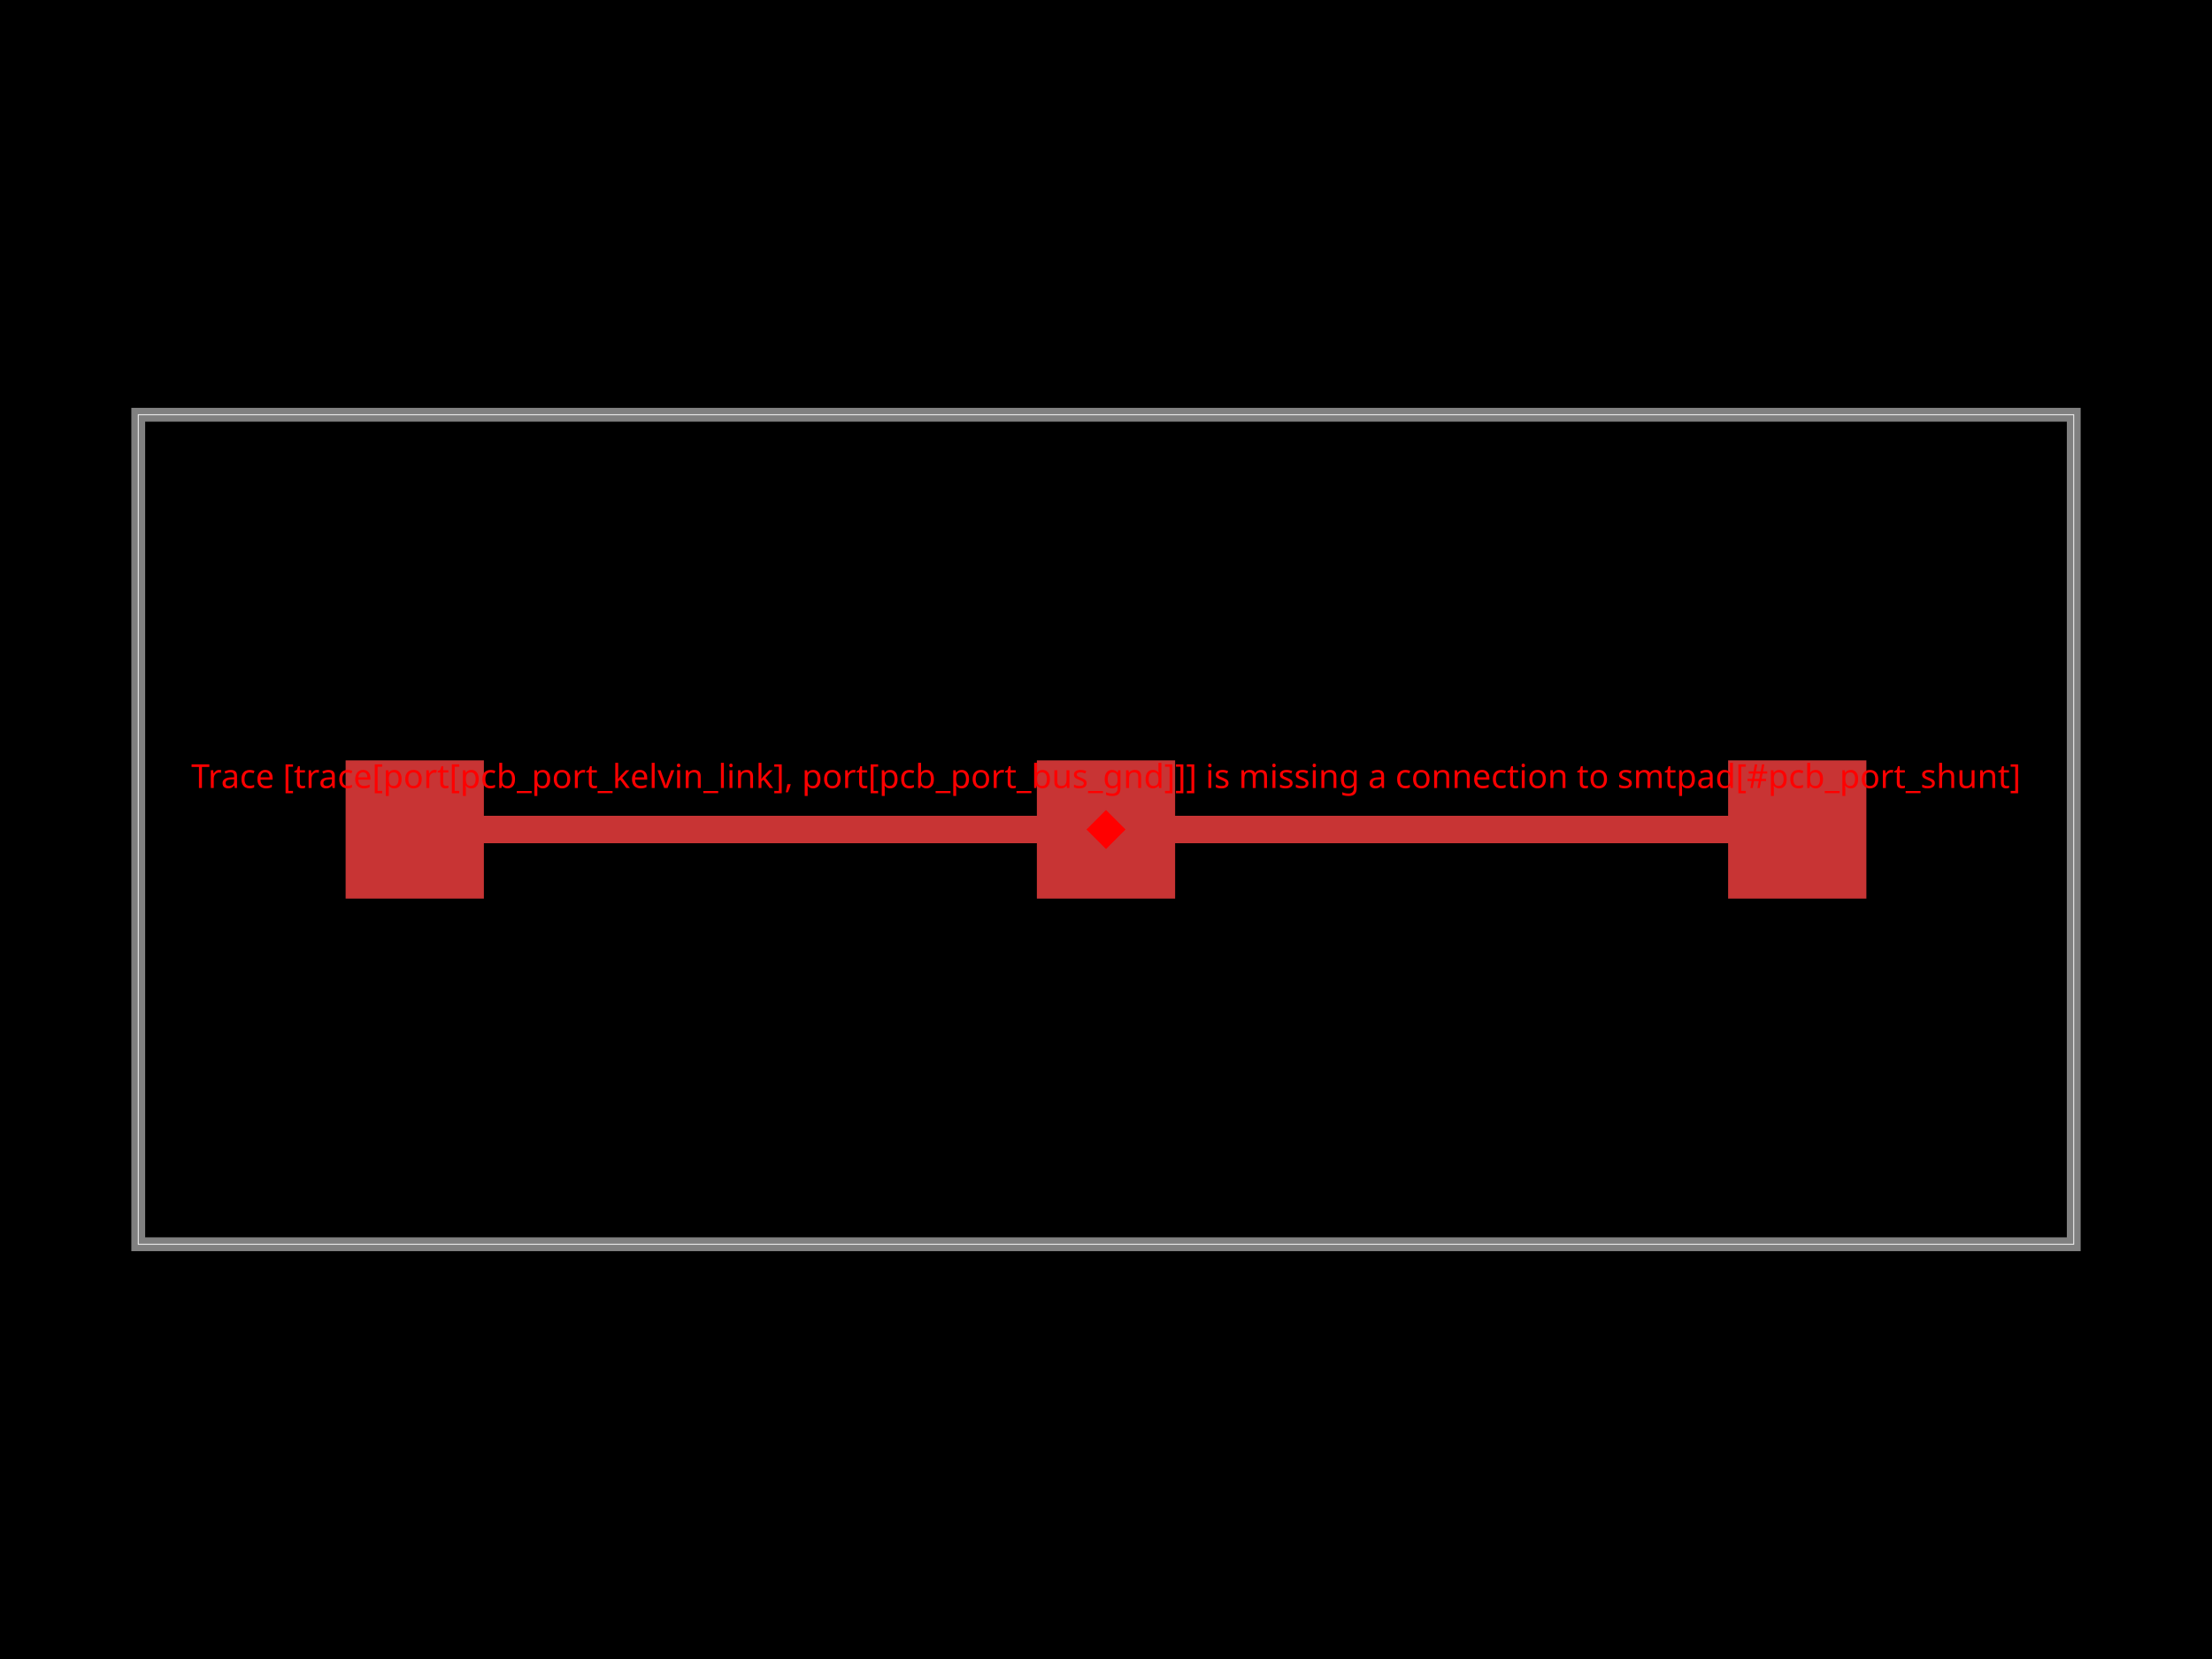
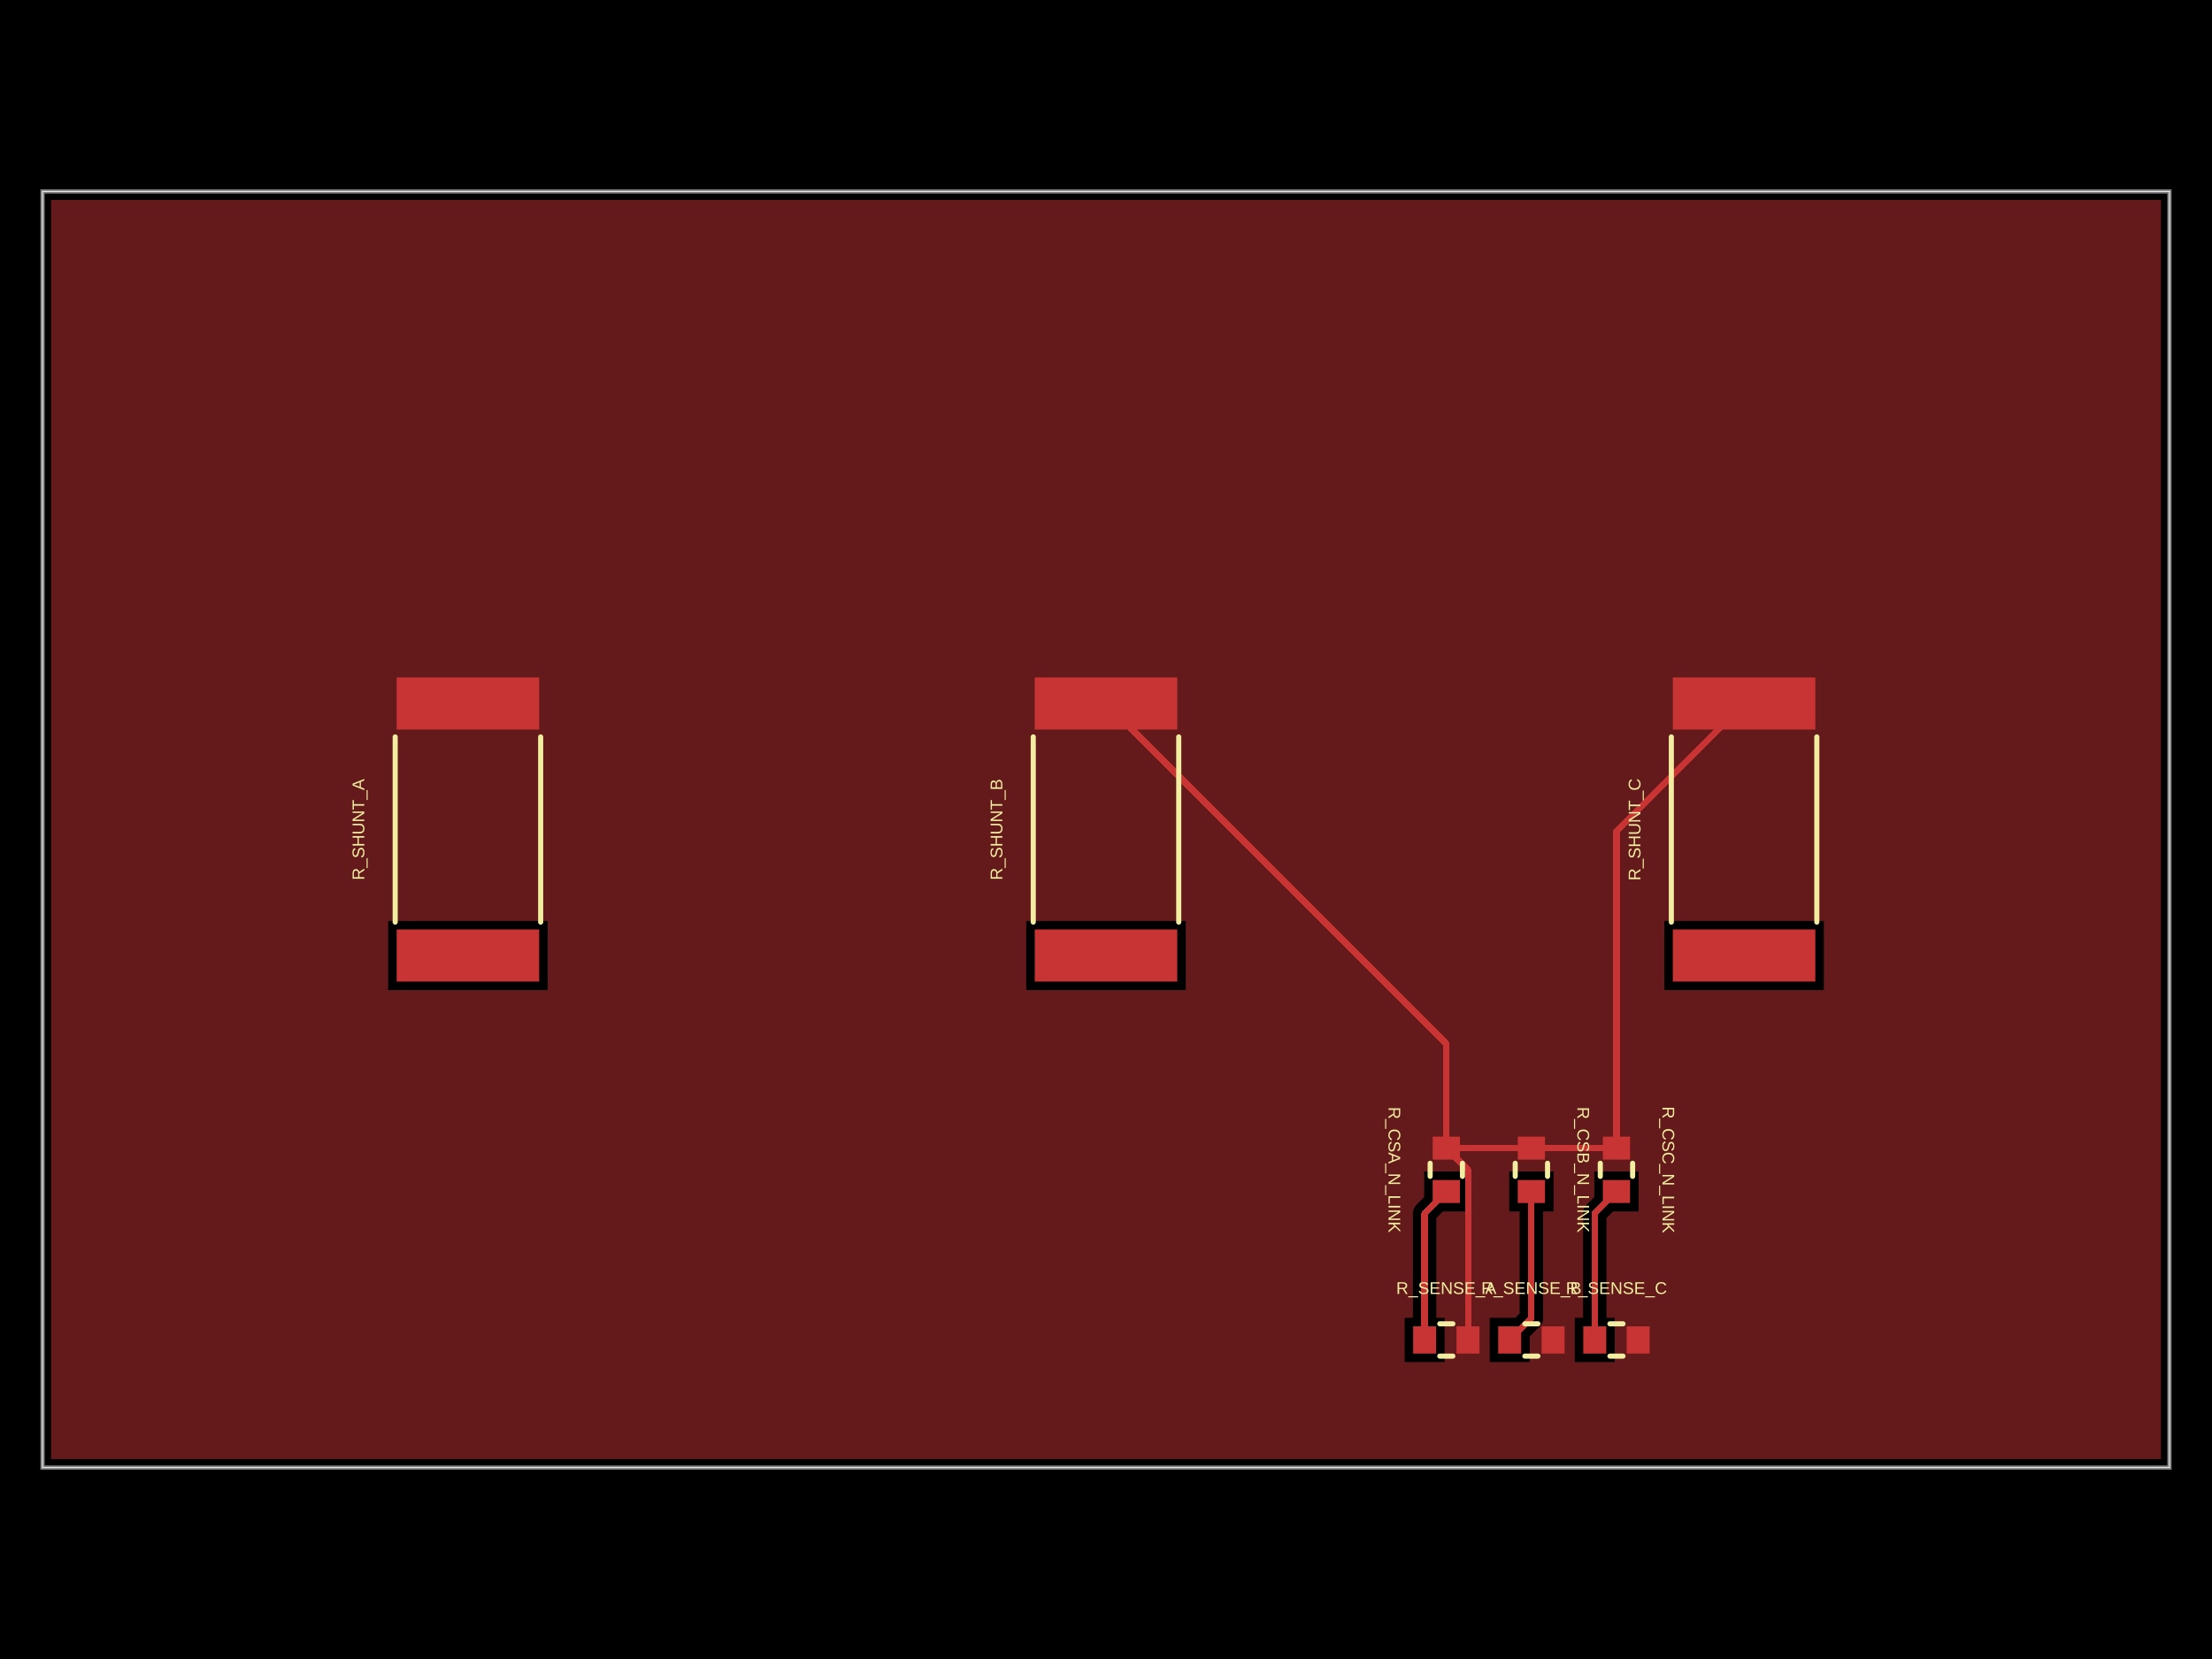
- <svg xmlns="http://www.w3.org/2000/svg" width="800" height="600">
+ <svg xmlns="http://www.w3.org/2000/svg" width="800" height="600" data-software-used-string="@tscircuit/core@0.0.1658">
  <style />
  <rect class="boundary" x="0" y="0" fill="#000" width="800" height="600" data-type="pcb_background" data-pcb-layer="global" />
-   <rect class="pcb-boundary" fill="none" stroke="#fff" stroke-width="0.3" x="50" y="150" width="700" height="300" data-type="pcb_boundary" data-pcb-layer="global" />
-   <path class="pcb-board" d="M 50 450 L 750 450 L 750 150 L 50 150 Z" fill="none" stroke="rgba(255, 255, 255, 0.5)" stroke-width="5" data-type="pcb_board" data-pcb-layer="board" />
-   <rect class="pcb-pad" fill="rgb(200, 52, 52)" x="125" y="275" width="50" height="50" data-type="pcb_smtpad" data-pcb-layer="top" />
-   <rect class="pcb-pad" fill="rgb(200, 52, 52)" x="375" y="275" width="50" height="50" data-type="pcb_smtpad" data-pcb-layer="top" />
-   <rect class="pcb-pad" fill="rgb(200, 52, 52)" x="625" y="275" width="50" height="50" data-type="pcb_smtpad" data-pcb-layer="top" />
-   <path class="pcb-trace" stroke="rgb(200, 52, 52)" fill="none" d="M 650 300 L 400 300" stroke-width="10" stroke-linecap="round" stroke-linejoin="round" shape-rendering="crispEdges" data-type="pcb_trace" data-pcb-layer="top" />
-   <path class="pcb-trace" stroke="rgb(200, 52, 52)" fill="none" d="M 400 300 L 150 300" stroke-width="10" stroke-linecap="round" stroke-linejoin="round" shape-rendering="crispEdges" data-type="pcb_trace" data-pcb-layer="top" />
-   <rect x="395" y="295" width="10" height="10" fill="red" transform="rotate(45 400 300)" data-type="pcb_trace_error" data-pcb-layer="overlay" />
-   <text x="400" y="285" fill="red" font-family="sans-serif" font-size="12" text-anchor="middle" data-type="pcb_trace_error" data-pcb-layer="overlay">Trace [trace[port[pcb_port_kelvin_link], port[pcb_port_bus_gnd]]] is missing a connection to smtpad[#pcb_port_shunt]</text>
+   <rect class="pcb-boundary" fill="none" stroke="#fff" stroke-width="0.3" x="15.385" y="69.231" width="769.231" height="461.538" data-type="pcb_boundary" data-pcb-layer="global" />
+   <path class="pcb-board" d="M 15.385 530.769 L 784.615 530.769 L 784.615 69.231 L 15.385 69.231 Z" fill="none" stroke="rgba(255, 255, 255, 0.5)" stroke-width="1.538" data-type="pcb_board" data-pcb-layer="board" />
+   <rect class="pcb-pad" fill="rgb(200, 52, 52)" x="143.462" y="336.154" width="51.538" height="18.846" data-type="pcb_smtpad" data-pcb-layer="top" data-pad-name="R_SHUNT_A.pin1" />
+   <rect class="pcb-pad" fill="rgb(200, 52, 52)" x="143.462" y="245" width="51.538" height="18.846" data-type="pcb_smtpad" data-pcb-layer="top" data-pad-name="R_SHUNT_A.pin2" data-pad-net-name="GND" />
+   <rect class="pcb-pad" fill="rgb(200, 52, 52)" x="518.154" y="411.077" width="9.846" height="8.308" data-type="pcb_smtpad" data-pcb-layer="top" data-pad-name="R_CSA_N_LINK.pin1" />
+   <rect class="pcb-pad" fill="rgb(200, 52, 52)" x="518.154" y="426.769" width="9.846" height="8.308" data-type="pcb_smtpad" data-pcb-layer="top" data-pad-name="R_CSA_N_LINK.pin2" />
+   <rect class="pcb-pad" fill="rgb(200, 52, 52)" x="511.077" y="479.692" width="8.308" height="9.846" data-type="pcb_smtpad" data-pcb-layer="top" data-pad-name="R_SENSE_A.pin1" />
+   <rect class="pcb-pad" fill="rgb(200, 52, 52)" x="526.769" y="479.692" width="8.308" height="9.846" data-type="pcb_smtpad" data-pcb-layer="top" data-pad-name="R_SENSE_A.pin2" data-pad-net-name="GND" />
+   <rect class="pcb-pad" fill="rgb(200, 52, 52)" x="374.231" y="336.154" width="51.538" height="18.846" data-type="pcb_smtpad" data-pcb-layer="top" data-pad-name="R_SHUNT_B.pin1" />
+   <rect class="pcb-pad" fill="rgb(200, 52, 52)" x="374.231" y="245" width="51.538" height="18.846" data-type="pcb_smtpad" data-pcb-layer="top" data-pad-name="R_SHUNT_B.pin2" data-pad-net-name="GND" />
+   <rect class="pcb-pad" fill="rgb(200, 52, 52)" x="548.923" y="411.077" width="9.846" height="8.308" data-type="pcb_smtpad" data-pcb-layer="top" data-pad-name="R_CSB_N_LINK.pin1" />
+   <rect class="pcb-pad" fill="rgb(200, 52, 52)" x="548.923" y="426.769" width="9.846" height="8.308" data-type="pcb_smtpad" data-pcb-layer="top" data-pad-name="R_CSB_N_LINK.pin2" />
+   <rect class="pcb-pad" fill="rgb(200, 52, 52)" x="541.846" y="479.692" width="8.308" height="9.846" data-type="pcb_smtpad" data-pcb-layer="top" data-pad-name="R_SENSE_B.pin1" />
+   <rect class="pcb-pad" fill="rgb(200, 52, 52)" x="557.538" y="479.692" width="8.308" height="9.846" data-type="pcb_smtpad" data-pcb-layer="top" data-pad-name="R_SENSE_B.pin2" data-pad-net-name="GND" />
+   <rect class="pcb-pad" fill="rgb(200, 52, 52)" x="605" y="336.154" width="51.538" height="18.846" data-type="pcb_smtpad" data-pcb-layer="top" data-pad-name="R_SHUNT_C.pin1" />
+   <rect class="pcb-pad" fill="rgb(200, 52, 52)" x="605" y="245" width="51.538" height="18.846" data-type="pcb_smtpad" data-pcb-layer="top" data-pad-name="R_SHUNT_C.pin2" data-pad-net-name="GND" />
+   <rect class="pcb-pad" fill="rgb(200, 52, 52)" x="579.692" y="411.077" width="9.846" height="8.308" data-type="pcb_smtpad" data-pcb-layer="top" data-pad-name="R_CSC_N_LINK.pin1" />
+   <rect class="pcb-pad" fill="rgb(200, 52, 52)" x="579.692" y="426.769" width="9.846" height="8.308" data-type="pcb_smtpad" data-pcb-layer="top" data-pad-name="R_CSC_N_LINK.pin2" />
+   <rect class="pcb-pad" fill="rgb(200, 52, 52)" x="572.615" y="479.692" width="8.308" height="9.846" data-type="pcb_smtpad" data-pcb-layer="top" data-pad-name="R_SENSE_C.pin1" />
+   <rect class="pcb-pad" fill="rgb(200, 52, 52)" x="588.308" y="479.692" width="8.308" height="9.846" data-type="pcb_smtpad" data-pcb-layer="top" data-pad-name="R_SENSE_C.pin2" data-pad-net-name="GND" />
+   <path class="pcb-trace" stroke="rgb(200, 52, 52)" fill="none" d="M 584.615 430.923 L 576.769 438.769" stroke-width="2.308" stroke-linecap="round" stroke-linejoin="round" shape-rendering="crispEdges" data-type="pcb_trace" data-pcb-layer="top" />
+   <path class="pcb-trace" stroke="rgb(200, 52, 52)" fill="none" d="M 576.769 438.769 L 576.769 484.615" stroke-width="2.308" stroke-linecap="round" stroke-linejoin="round" shape-rendering="crispEdges" data-type="pcb_trace" data-pcb-layer="top" />
+   <path class="pcb-trace" stroke="rgb(200, 52, 52)" fill="none" d="M 553.846 430.923 L 553.846 476.769" stroke-width="2.308" stroke-linecap="round" stroke-linejoin="round" shape-rendering="crispEdges" data-type="pcb_trace" data-pcb-layer="top" />
+   <path class="pcb-trace" stroke="rgb(200, 52, 52)" fill="none" d="M 553.846 476.769 L 546 484.615" stroke-width="2.308" stroke-linecap="round" stroke-linejoin="round" shape-rendering="crispEdges" data-type="pcb_trace" data-pcb-layer="top" />
+   <path class="pcb-trace" stroke="rgb(200, 52, 52)" fill="none" d="M 523.077 430.923 L 515.231 438.769" stroke-width="2.308" stroke-linecap="round" stroke-linejoin="round" shape-rendering="crispEdges" data-type="pcb_trace" data-pcb-layer="top" />
+   <path class="pcb-trace" stroke="rgb(200, 52, 52)" fill="none" d="M 515.231 438.769 L 515.231 484.615" stroke-width="2.308" stroke-linecap="round" stroke-linejoin="round" shape-rendering="crispEdges" data-type="pcb_trace" data-pcb-layer="top" />
+   <path class="pcb-trace" stroke="rgb(200, 52, 52)" fill="none" d="M 523.077 415.231 L 553.846 415.231" stroke-width="2.308" stroke-linecap="round" stroke-linejoin="round" shape-rendering="crispEdges" data-type="pcb_trace" data-pcb-layer="top" />
+   <path class="pcb-trace" stroke="rgb(200, 52, 52)" fill="none" d="M 553.846 415.231 L 584.615 415.231" stroke-width="2.308" stroke-linecap="round" stroke-linejoin="round" shape-rendering="crispEdges" data-type="pcb_trace" data-pcb-layer="top" />
+   <path class="pcb-trace" stroke="rgb(200, 52, 52)" fill="none" d="M 523.077 415.231 L 530.923 423.077" stroke-width="2.308" stroke-linecap="round" stroke-linejoin="round" shape-rendering="crispEdges" data-type="pcb_trace" data-pcb-layer="top" />
+   <path class="pcb-trace" stroke="rgb(200, 52, 52)" fill="none" d="M 530.923 423.077 L 530.923 484.615" stroke-width="2.308" stroke-linecap="round" stroke-linejoin="round" shape-rendering="crispEdges" data-type="pcb_trace" data-pcb-layer="top" />
+   <path class="pcb-trace" stroke="rgb(200, 52, 52)" fill="none" d="M 630.769 254.423 L 584.615 300.569" stroke-width="2.308" stroke-linecap="round" stroke-linejoin="round" shape-rendering="crispEdges" data-type="pcb_trace" data-pcb-layer="top" />
+   <path class="pcb-trace" stroke="rgb(200, 52, 52)" fill="none" d="M 584.615 300.569 L 584.615 415.231" stroke-width="2.308" stroke-linecap="round" stroke-linejoin="round" shape-rendering="crispEdges" data-type="pcb_trace" data-pcb-layer="top" />
+   <path class="pcb-trace" stroke="rgb(200, 52, 52)" fill="none" d="M 400 254.423 L 523.077 377.492" stroke-width="2.308" stroke-linecap="round" stroke-linejoin="round" shape-rendering="crispEdges" data-type="pcb_trace" data-pcb-layer="top" />
+   <path class="pcb-trace" stroke="rgb(200, 52, 52)" fill="none" d="M 523.077 377.492 L 523.077 415.231" stroke-width="2.308" stroke-linecap="round" stroke-linejoin="round" shape-rendering="crispEdges" data-type="pcb_trace" data-pcb-layer="top" />
+   <path class="pcb-copper-pour pcb-copper-pour-brep" d="M 781.538 527.692 L 18.462 527.692 L 18.462 72.308 L 781.538 72.308 L 781.538 527.692 Z M 140.385 358.077 L 198.077 358.077 L 198.077 333.077 L 140.385 333.077 L 140.385 358.077 Z M 371.154 358.077 L 428.846 358.077 L 428.846 333.077 L 371.154 333.077 L 371.154 358.077 Z M 601.923 358.077 L 659.615 358.077 L 659.615 333.077 L 601.923 333.077 L 601.923 358.077 Z M 508 492.615 L 522.462 492.615 L 522.462 476.615 L 519.462 476.615 L 519.462 440.522 L 521.829 438.154 L 531.077 438.154 L 531.077 423.692 L 515.077 423.692 L 515.077 432.94 L 512.239 435.778 L 511.713 436.419 L 511.322 437.15 L 511.081 437.944 L 511 438.769 L 511 476.615 L 508 476.615 L 508 492.615 Z M 538.769 492.615 L 553.231 492.615 L 553.231 483.368 L 556.838 479.761 L 557.364 479.12 L 557.755 478.388 L 557.996 477.595 L 558.077 476.769 L 558.077 438.154 L 561.846 438.154 L 561.846 423.692 L 545.846 423.692 L 545.846 438.154 L 549.615 438.154 L 549.615 475.017 L 548.017 476.615 L 538.769 476.615 L 538.769 492.615 Z M 569.538 492.615 L 584 492.615 L 584 476.615 L 581 476.615 L 581 440.522 L 583.368 438.154 L 592.615 438.154 L 592.615 423.692 L 576.615 423.692 L 576.615 432.94 L 573.778 435.778 L 573.251 436.419 L 572.861 437.15 L 572.62 437.944 L 572.538 438.769 L 572.538 476.615 L 569.538 476.615 L 569.538 492.615 Z" fill="rgb(200, 52, 52)" fill-rule="evenodd" fill-opacity="0.5" data-type="pcb_copper_pour" data-pcb-layer="top" />
+   <path class="pcb-silkscreen pcb-silkscreen-top" d="M 142.923 333.493 L 142.923 266.507" fill="none" stroke="#f2eda1" stroke-width="1.846" stroke-linecap="round" stroke-linejoin="round" data-pcb-component-id="pcb_component_0" data-pcb-silkscreen-path-id="pcb_silkscreen_path_0" data-type="pcb_silkscreen_path" data-pcb-layer="top" />
+   <path class="pcb-silkscreen pcb-silkscreen-top" d="M 195.538 333.493 L 195.538 266.507" fill="none" stroke="#f2eda1" stroke-width="1.846" stroke-linecap="round" stroke-linejoin="round" data-pcb-component-id="pcb_component_0" data-pcb-silkscreen-path-id="pcb_silkscreen_path_1" data-type="pcb_silkscreen_path" data-pcb-layer="top" />
+   <text x="0" y="0" dx="0" dy="0" fill="#f2eda1" font-family="Arial, sans-serif" font-size="6.154" text-anchor="middle" dominant-baseline="central" transform="matrix(6.123233995736766e-17,-1,1,6.123233995736766e-17,129.6154,300)" class="pcb-silkscreen-text pcb-silkscreen-top" data-pcb-silkscreen-text-id="pcb_silkscreen_text_0" stroke="none" data-type="pcb_silkscreen_text" data-pcb-layer="top">R_SHUNT_A</text>
+   <path class="pcb-silkscreen pcb-silkscreen-top" d="M 528.923 420.713 L 528.923 425.441" fill="none" stroke="#f2eda1" stroke-width="1.846" stroke-linecap="round" stroke-linejoin="round" data-pcb-component-id="pcb_component_1" data-pcb-silkscreen-path-id="pcb_silkscreen_path_2" data-type="pcb_silkscreen_path" data-pcb-layer="top" />
+   <path class="pcb-silkscreen pcb-silkscreen-top" d="M 517.231 420.713 L 517.231 425.441" fill="none" stroke="#f2eda1" stroke-width="1.846" stroke-linecap="round" stroke-linejoin="round" data-pcb-component-id="pcb_component_1" data-pcb-silkscreen-path-id="pcb_silkscreen_path_3" data-type="pcb_silkscreen_path" data-pcb-layer="top" />
+   <text x="0" y="0" dx="0" dy="0" fill="#f2eda1" font-family="Arial, sans-serif" font-size="6.154" text-anchor="middle" dominant-baseline="central" transform="matrix(-1.8369701987210297e-16,1,-1,-1.8369701987210297e-16,504.3077,423.0769)" class="pcb-silkscreen-text pcb-silkscreen-top" data-pcb-silkscreen-text-id="pcb_silkscreen_text_1" stroke="none" data-type="pcb_silkscreen_text" data-pcb-layer="top">R_CSA_N_LINK</text>
+   <path class="pcb-silkscreen pcb-silkscreen-top" d="M 520.713 478.769 L 525.441 478.769" fill="none" stroke="#f2eda1" stroke-width="1.846" stroke-linecap="round" stroke-linejoin="round" data-pcb-component-id="pcb_component_2" data-pcb-silkscreen-path-id="pcb_silkscreen_path_4" data-type="pcb_silkscreen_path" data-pcb-layer="top" />
+   <path class="pcb-silkscreen pcb-silkscreen-top" d="M 520.713 490.462 L 525.441 490.462" fill="none" stroke="#f2eda1" stroke-width="1.846" stroke-linecap="round" stroke-linejoin="round" data-pcb-component-id="pcb_component_2" data-pcb-silkscreen-path-id="pcb_silkscreen_path_5" data-type="pcb_silkscreen_path" data-pcb-layer="top" />
+   <text x="0" y="0" dx="0" dy="0" fill="#f2eda1" font-family="Arial, sans-serif" font-size="6.154" text-anchor="middle" dominant-baseline="central" transform="matrix(1,0,0,1,523.0769,465.8462)" class="pcb-silkscreen-text pcb-silkscreen-top" data-pcb-silkscreen-text-id="pcb_silkscreen_text_2" stroke="none" data-type="pcb_silkscreen_text" data-pcb-layer="top">R_SENSE_A</text>
+   <path class="pcb-silkscreen pcb-silkscreen-top" d="M 373.692 333.493 L 373.692 266.507" fill="none" stroke="#f2eda1" stroke-width="1.846" stroke-linecap="round" stroke-linejoin="round" data-pcb-component-id="pcb_component_3" data-pcb-silkscreen-path-id="pcb_silkscreen_path_6" data-type="pcb_silkscreen_path" data-pcb-layer="top" />
+   <path class="pcb-silkscreen pcb-silkscreen-top" d="M 426.308 333.493 L 426.308 266.507" fill="none" stroke="#f2eda1" stroke-width="1.846" stroke-linecap="round" stroke-linejoin="round" data-pcb-component-id="pcb_component_3" data-pcb-silkscreen-path-id="pcb_silkscreen_path_7" data-type="pcb_silkscreen_path" data-pcb-layer="top" />
+   <text x="0" y="0" dx="0" dy="0" fill="#f2eda1" font-family="Arial, sans-serif" font-size="6.154" text-anchor="middle" dominant-baseline="central" transform="matrix(6.123233995736766e-17,-1,1,6.123233995736766e-17,360.3846,300)" class="pcb-silkscreen-text pcb-silkscreen-top" data-pcb-silkscreen-text-id="pcb_silkscreen_text_3" stroke="none" data-type="pcb_silkscreen_text" data-pcb-layer="top">R_SHUNT_B</text>
+   <path class="pcb-silkscreen pcb-silkscreen-top" d="M 559.692 420.713 L 559.692 425.441" fill="none" stroke="#f2eda1" stroke-width="1.846" stroke-linecap="round" stroke-linejoin="round" data-pcb-component-id="pcb_component_4" data-pcb-silkscreen-path-id="pcb_silkscreen_path_8" data-type="pcb_silkscreen_path" data-pcb-layer="top" />
+   <path class="pcb-silkscreen pcb-silkscreen-top" d="M 548 420.713 L 548 425.441" fill="none" stroke="#f2eda1" stroke-width="1.846" stroke-linecap="round" stroke-linejoin="round" data-pcb-component-id="pcb_component_4" data-pcb-silkscreen-path-id="pcb_silkscreen_path_9" data-type="pcb_silkscreen_path" data-pcb-layer="top" />
+   <text x="0" y="0" dx="0" dy="0" fill="#f2eda1" font-family="Arial, sans-serif" font-size="6.154" text-anchor="middle" dominant-baseline="central" transform="matrix(-1.8369701987210297e-16,1,-1,-1.8369701987210297e-16,572.6154,423.0769)" class="pcb-silkscreen-text pcb-silkscreen-top" data-pcb-silkscreen-text-id="pcb_silkscreen_text_4" stroke="none" data-type="pcb_silkscreen_text" data-pcb-layer="top">R_CSB_N_LINK</text>
+   <path class="pcb-silkscreen pcb-silkscreen-top" d="M 551.482 478.769 L 556.21 478.769" fill="none" stroke="#f2eda1" stroke-width="1.846" stroke-linecap="round" stroke-linejoin="round" data-pcb-component-id="pcb_component_5" data-pcb-silkscreen-path-id="pcb_silkscreen_path_10" data-type="pcb_silkscreen_path" data-pcb-layer="top" />
+   <path class="pcb-silkscreen pcb-silkscreen-top" d="M 551.482 490.462 L 556.21 490.462" fill="none" stroke="#f2eda1" stroke-width="1.846" stroke-linecap="round" stroke-linejoin="round" data-pcb-component-id="pcb_component_5" data-pcb-silkscreen-path-id="pcb_silkscreen_path_11" data-type="pcb_silkscreen_path" data-pcb-layer="top" />
+   <text x="0" y="0" dx="0" dy="0" fill="#f2eda1" font-family="Arial, sans-serif" font-size="6.154" text-anchor="middle" dominant-baseline="central" transform="matrix(1,0,0,1,553.8462,465.8462)" class="pcb-silkscreen-text pcb-silkscreen-top" data-pcb-silkscreen-text-id="pcb_silkscreen_text_5" stroke="none" data-type="pcb_silkscreen_text" data-pcb-layer="top">R_SENSE_B</text>
+   <path class="pcb-silkscreen pcb-silkscreen-top" d="M 604.462 333.493 L 604.462 266.507" fill="none" stroke="#f2eda1" stroke-width="1.846" stroke-linecap="round" stroke-linejoin="round" data-pcb-component-id="pcb_component_6" data-pcb-silkscreen-path-id="pcb_silkscreen_path_12" data-type="pcb_silkscreen_path" data-pcb-layer="top" />
+   <path class="pcb-silkscreen pcb-silkscreen-top" d="M 657.077 333.493 L 657.077 266.507" fill="none" stroke="#f2eda1" stroke-width="1.846" stroke-linecap="round" stroke-linejoin="round" data-pcb-component-id="pcb_component_6" data-pcb-silkscreen-path-id="pcb_silkscreen_path_13" data-type="pcb_silkscreen_path" data-pcb-layer="top" />
+   <text x="0" y="0" dx="0" dy="0" fill="#f2eda1" font-family="Arial, sans-serif" font-size="6.154" text-anchor="middle" dominant-baseline="central" transform="matrix(6.123233995736766e-17,-1,1,6.123233995736766e-17,591.1538,300)" class="pcb-silkscreen-text pcb-silkscreen-top" data-pcb-silkscreen-text-id="pcb_silkscreen_text_6" stroke="none" data-type="pcb_silkscreen_text" data-pcb-layer="top">R_SHUNT_C</text>
+   <path class="pcb-silkscreen pcb-silkscreen-top" d="M 590.462 420.713 L 590.462 425.441" fill="none" stroke="#f2eda1" stroke-width="1.846" stroke-linecap="round" stroke-linejoin="round" data-pcb-component-id="pcb_component_7" data-pcb-silkscreen-path-id="pcb_silkscreen_path_14" data-type="pcb_silkscreen_path" data-pcb-layer="top" />
+   <path class="pcb-silkscreen pcb-silkscreen-top" d="M 578.769 420.713 L 578.769 425.441" fill="none" stroke="#f2eda1" stroke-width="1.846" stroke-linecap="round" stroke-linejoin="round" data-pcb-component-id="pcb_component_7" data-pcb-silkscreen-path-id="pcb_silkscreen_path_15" data-type="pcb_silkscreen_path" data-pcb-layer="top" />
+   <text x="0" y="0" dx="0" dy="0" fill="#f2eda1" font-family="Arial, sans-serif" font-size="6.154" text-anchor="middle" dominant-baseline="central" transform="matrix(-1.8369701987210297e-16,1,-1,-1.8369701987210297e-16,603.3846,423.0769)" class="pcb-silkscreen-text pcb-silkscreen-top" data-pcb-silkscreen-text-id="pcb_silkscreen_text_7" stroke="none" data-type="pcb_silkscreen_text" data-pcb-layer="top">R_CSC_N_LINK</text>
+   <path class="pcb-silkscreen pcb-silkscreen-top" d="M 582.252 478.769 L 586.979 478.769" fill="none" stroke="#f2eda1" stroke-width="1.846" stroke-linecap="round" stroke-linejoin="round" data-pcb-component-id="pcb_component_8" data-pcb-silkscreen-path-id="pcb_silkscreen_path_16" data-type="pcb_silkscreen_path" data-pcb-layer="top" />
+   <path class="pcb-silkscreen pcb-silkscreen-top" d="M 582.252 490.462 L 586.979 490.462" fill="none" stroke="#f2eda1" stroke-width="1.846" stroke-linecap="round" stroke-linejoin="round" data-pcb-component-id="pcb_component_8" data-pcb-silkscreen-path-id="pcb_silkscreen_path_17" data-type="pcb_silkscreen_path" data-pcb-layer="top" />
+   <text x="0" y="0" dx="0" dy="0" fill="#f2eda1" font-family="Arial, sans-serif" font-size="6.154" text-anchor="middle" dominant-baseline="central" transform="matrix(1,0,0,1,584.6154,465.8462)" class="pcb-silkscreen-text pcb-silkscreen-top" data-pcb-silkscreen-text-id="pcb_silkscreen_text_8" stroke="none" data-type="pcb_silkscreen_text" data-pcb-layer="top">R_SENSE_C</text>
</svg>
